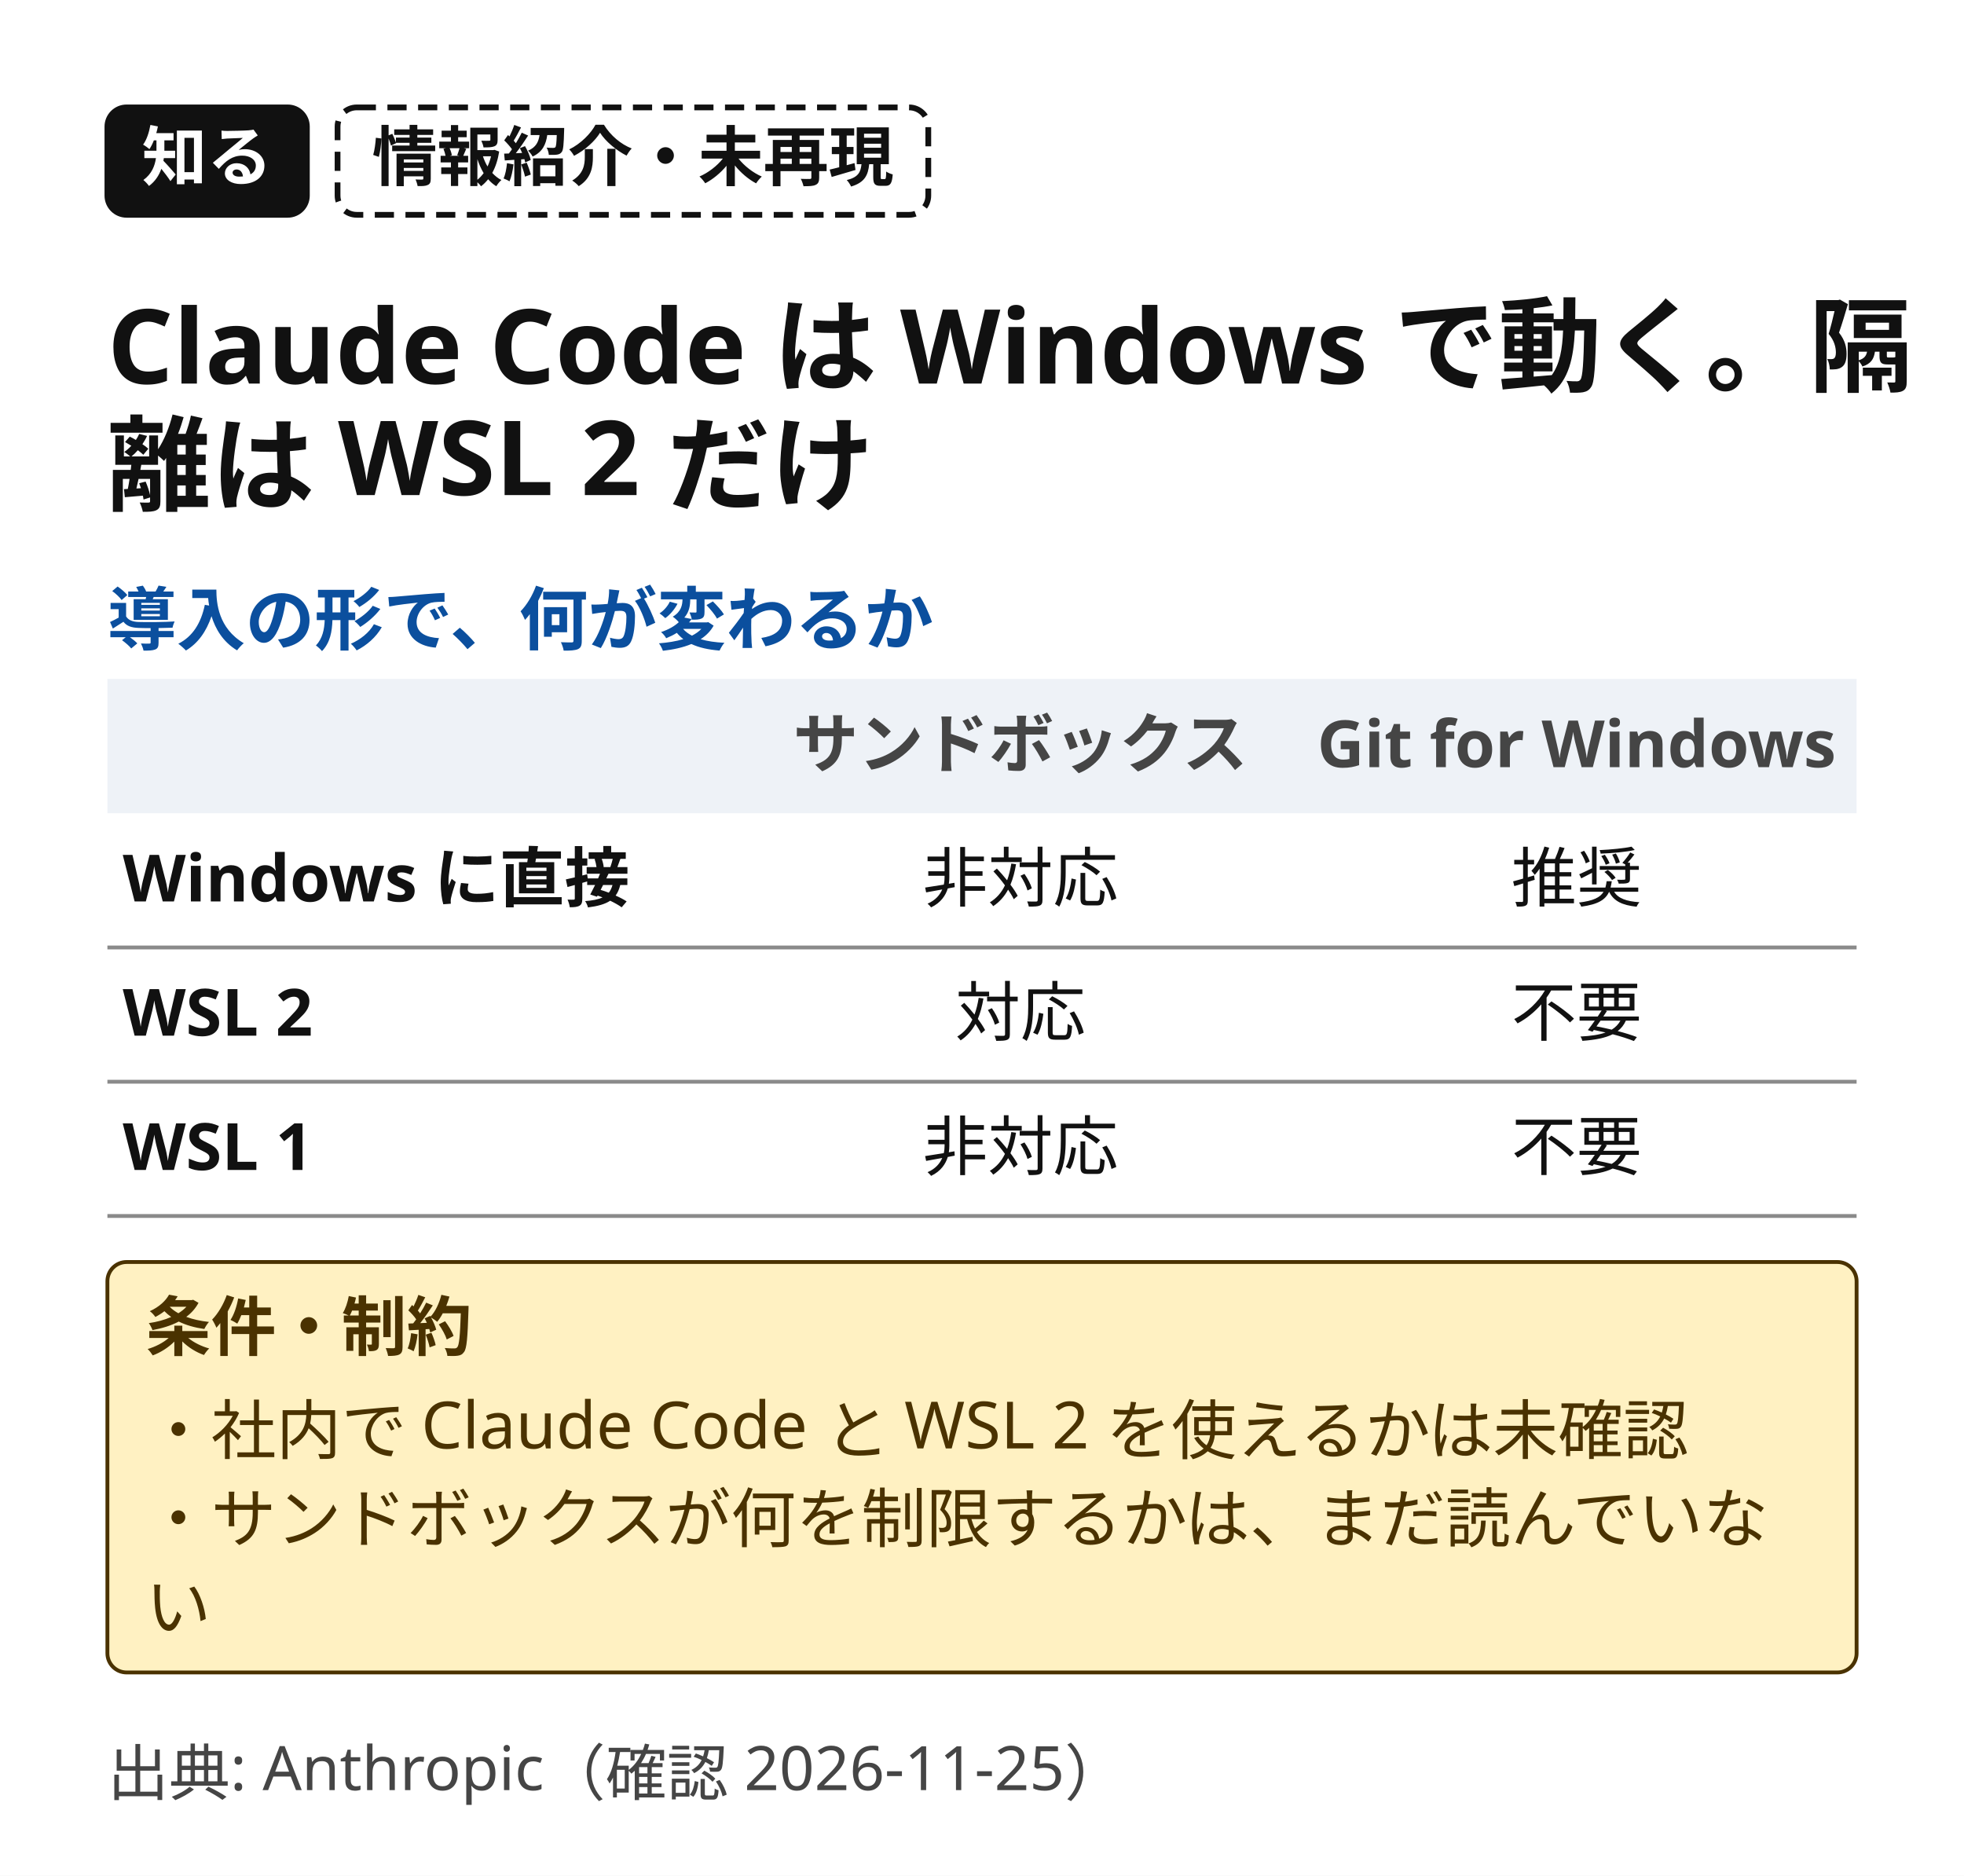
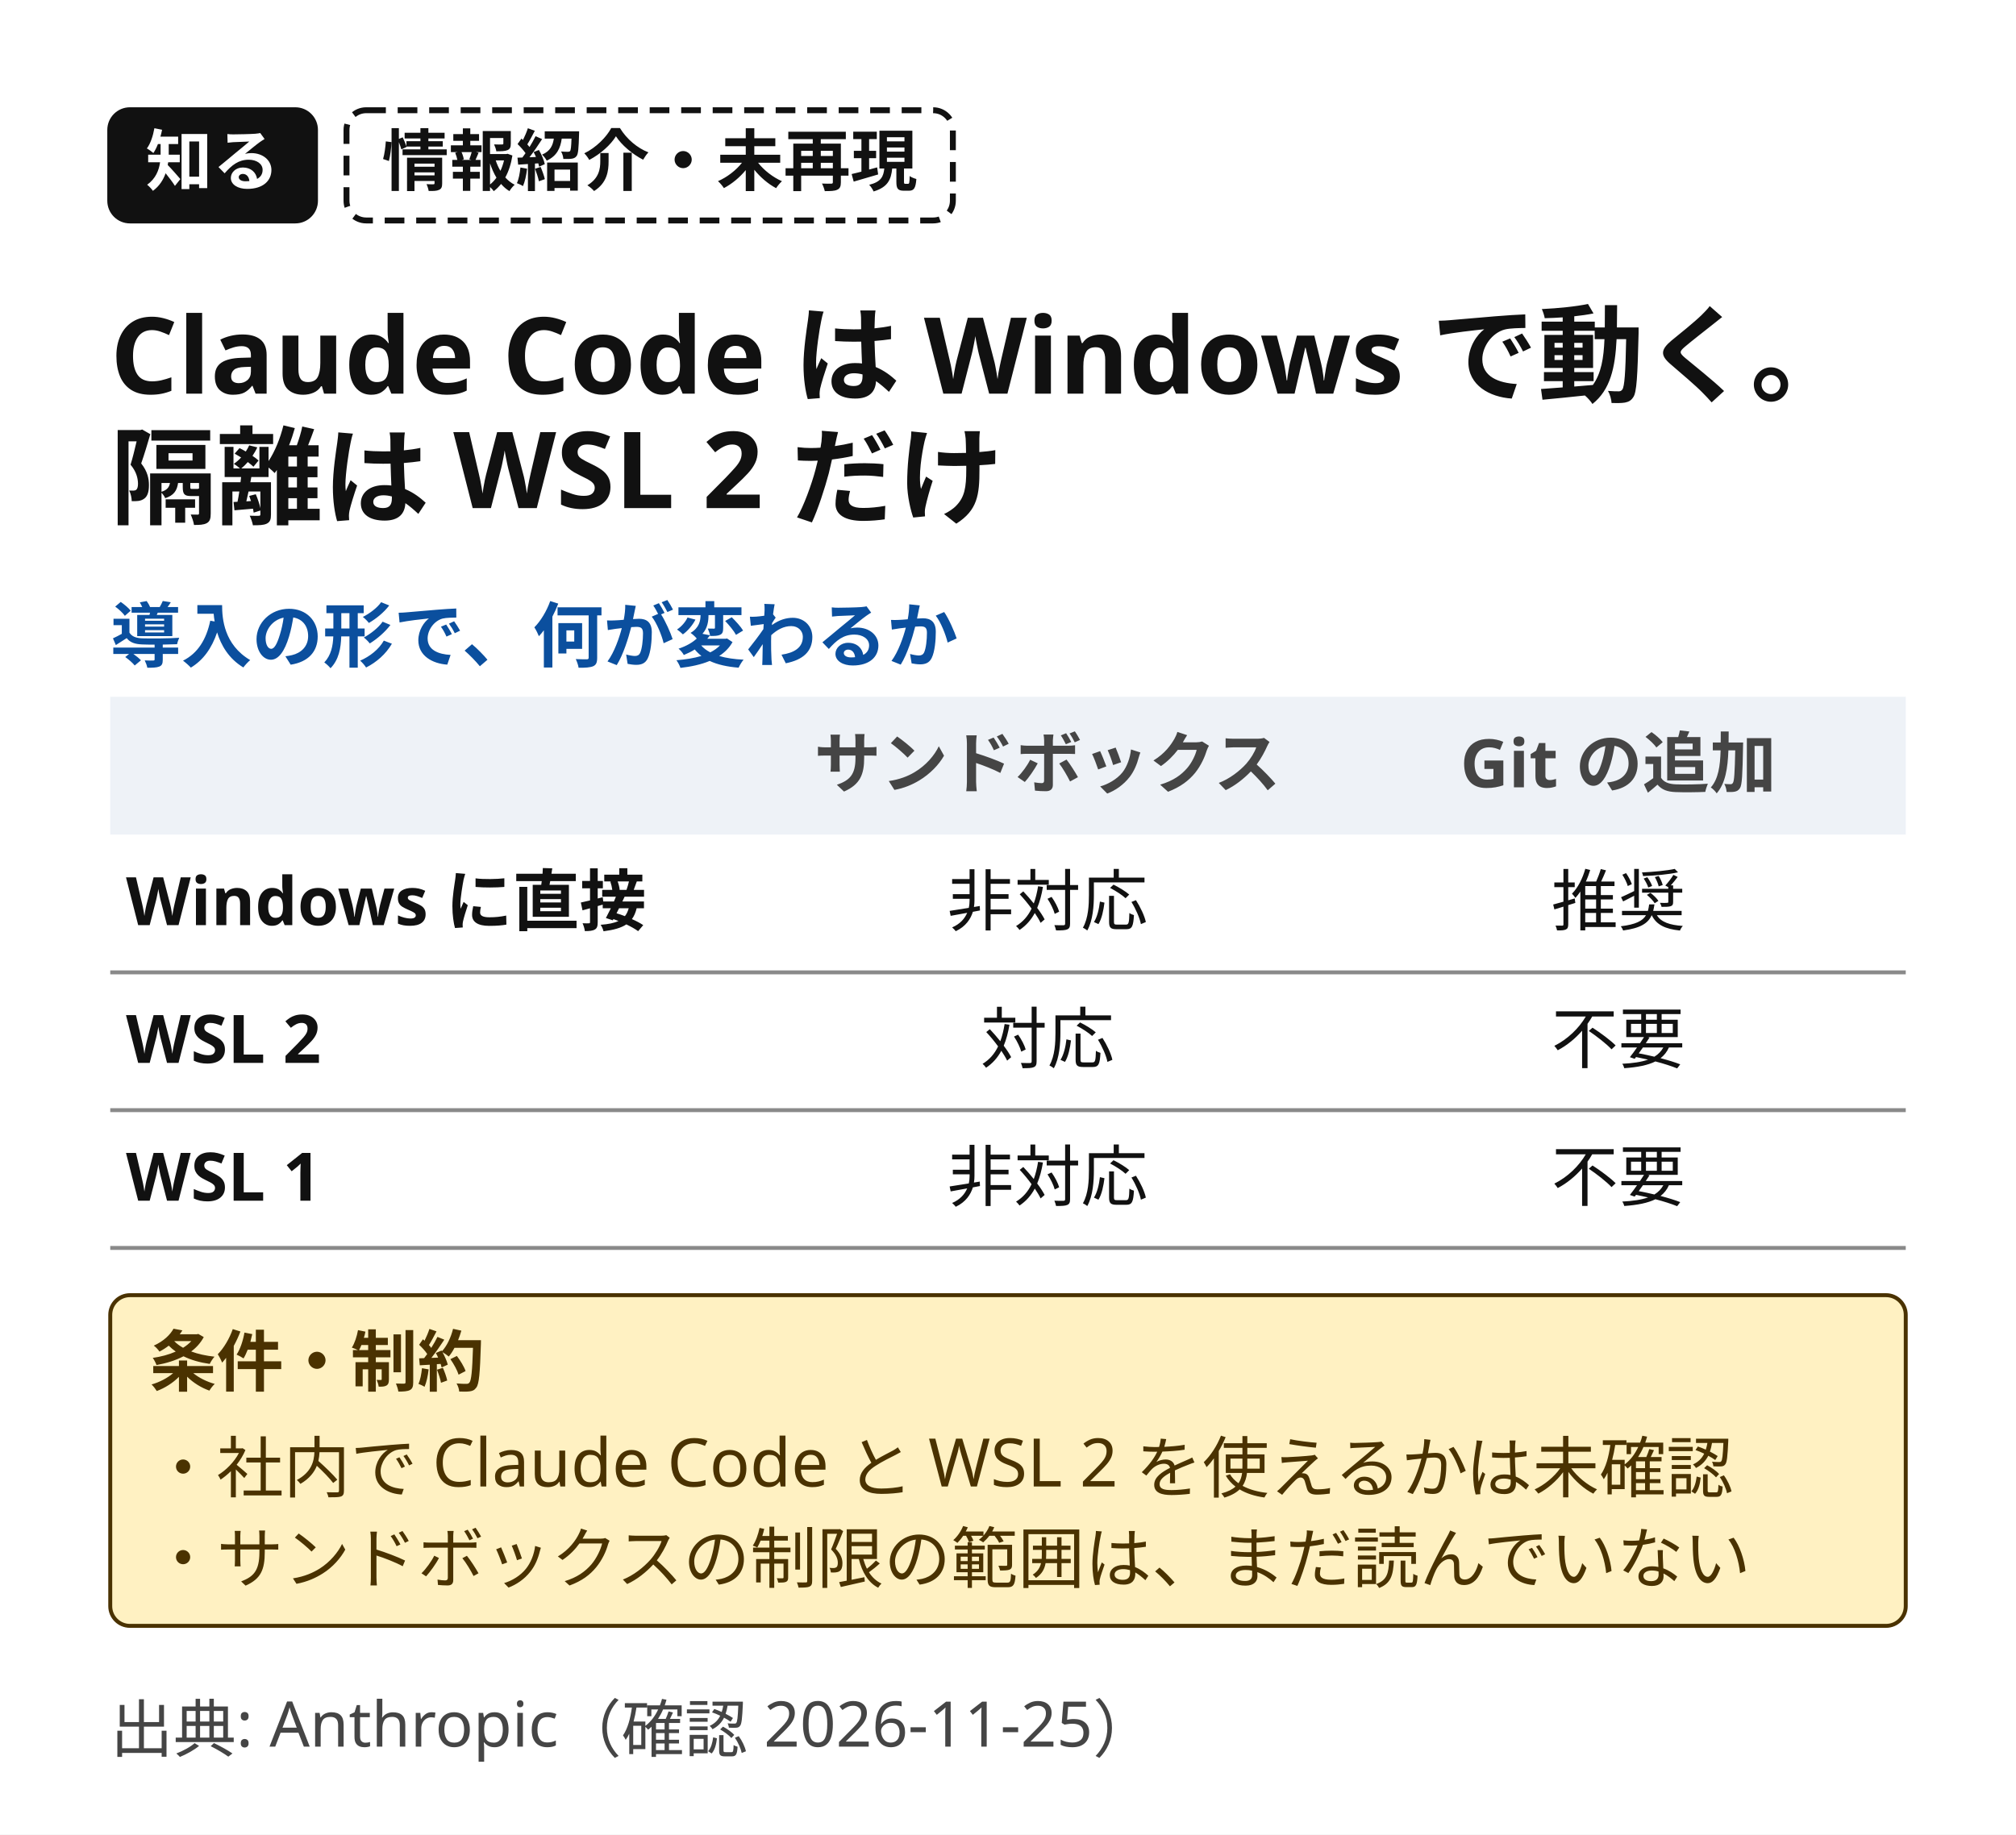
- <svg xmlns="http://www.w3.org/2000/svg" viewBox="0 0 1024 978" width="1024" height="978" role="img" aria-label="知る・情報紹介・未再現。Claude Code は Windows で動く。隔離は WSL 2 だけ。図: 導入の形で、何が変わるか（内容は本文に文章で記載）" font-family="'Yu Gothic UI','Meiryo','Hiragino Sans','Noto Sans JP',sans-serif">
+ <svg xmlns="http://www.w3.org/2000/svg" viewBox="0 0 1024 932" width="1024" height="932" role="img" aria-label="知る・情報紹介・未再現。Claude Code は Windows で動く。隔離は WSL 2 だけ。図: 導入の形で、何が変わるか（内容は本文に文章で記載）" font-family="'Yu Gothic UI','Meiryo','Hiragino Sans','Noto Sans JP',sans-serif">
  <rect width="100%" height="100%" fill="#ffffff" />
  <rect x="56" y="56" width="104" height="56" rx="10" fill="#111111" stroke="#111111" stroke-width="3" />
  <text x="74" y="94" font-size="34" font-weight="700" fill="#ffffff" text-anchor="start">知る</text>
  <rect x="176" y="56" width="308" height="56" rx="10" fill="#ffffff" stroke="#111111" stroke-width="3" stroke-dasharray="10 6" />
  <text x="194" y="94" font-size="34" font-weight="700" fill="#111111" text-anchor="start">情報紹介・未再現</text>
-   <text x="56" y="200" font-size="54" font-weight="700" fill="#111111" text-anchor="start">Claude Code は Windows で動く。隔</text>
-   <text x="56" y="262" font-size="54" font-weight="700" fill="#111111" text-anchor="start">離は WSL 2 だけ</text>
+   <text x="56" y="200" font-size="54" font-weight="700" fill="#111111" text-anchor="start">Claude Code は Windows で動く。</text>
+   <text x="56" y="262" font-size="54" font-weight="700" fill="#111111" text-anchor="start">隔離は WSL 2 だけ</text>
  <text x="56" y="336" font-size="36" font-weight="700" fill="#0b4f9e" text-anchor="start">導入の形で、何が変わるか</text>
  <rect x="56" y="354" width="912" height="70" fill="#eef2f7" />
  <text x="532" y="400" font-size="34" font-weight="700" fill="#454545" text-anchor="middle">サンドボックス</text>
-   <text x="822" y="400" font-size="34" font-weight="700" fill="#454545" text-anchor="middle">Git for Windows</text>
+   <text x="822" y="400" font-size="34" font-weight="700" fill="#454545" text-anchor="middle">Git の追加</text>
  <text x="64" y="470" font-size="34" font-weight="700" fill="#111111" text-anchor="start">Windows に直接</text>
  <text x="532" y="470" font-size="34" font-weight="400" fill="#111111" text-anchor="middle">非対応</text>
  <text x="822" y="470" font-size="34" font-weight="400" fill="#111111" text-anchor="middle">推奨</text>
  <line x1="56" y1="494" x2="968" y2="494" stroke="#8a8a8a" stroke-width="2" />
  <text x="64" y="540" font-size="34" font-weight="700" fill="#111111" text-anchor="start">WSL 2</text>
  <text x="532" y="540" font-size="34" font-weight="400" fill="#111111" text-anchor="middle">対応</text>
  <text x="822" y="540" font-size="34" font-weight="400" fill="#111111" text-anchor="middle">不要</text>
  <line x1="56" y1="564" x2="968" y2="564" stroke="#8a8a8a" stroke-width="2" />
  <text x="64" y="610" font-size="34" font-weight="700" fill="#111111" text-anchor="start">WSL 1</text>
  <text x="532" y="610" font-size="34" font-weight="400" fill="#111111" text-anchor="middle">非対応</text>
  <text x="822" y="610" font-size="34" font-weight="400" fill="#111111" text-anchor="middle">不要</text>
  <line x1="56" y1="634" x2="968" y2="634" stroke="#8a8a8a" stroke-width="2" />
-   <rect x="56" y="658" width="912" height="214" rx="10" fill="#fff1c2" stroke="#4a3200" stroke-width="2" />
+   <rect x="56" y="658" width="912" height="168" rx="10" fill="#fff1c2" stroke="#4a3200" stroke-width="2" />
  <text x="76" y="704" font-size="34" font-weight="700" fill="#4a3200" text-anchor="start">条件・制約</text>
  <text x="76" y="758" font-size="34" font-weight="400" fill="#4a3200" text-anchor="start">・社内で Claude Code と WSL 2 を使えるかは未確認</text>
-   <text x="76" y="804" font-size="34" font-weight="400" fill="#4a3200" text-anchor="start">・サンドボックスが何を制限するかは、まだ読んでいな</text>
-   <text x="76" y="850" font-size="34" font-weight="400" fill="#4a3200" text-anchor="start">い</text>
-   <text x="56" y="936" font-size="32" font-weight="400" fill="#454545" text-anchor="start">出典: Anthropic（確認 2026-11-25）</text>
+   <text x="76" y="804" font-size="34" font-weight="400" fill="#4a3200" text-anchor="start">・サンドボックスの制限の範囲は、まだ読んでいない</text>
+   <text x="56" y="890" font-size="32" font-weight="400" fill="#454545" text-anchor="start">出典: Anthropic（確認 2026-11-25）</text>
</svg>
